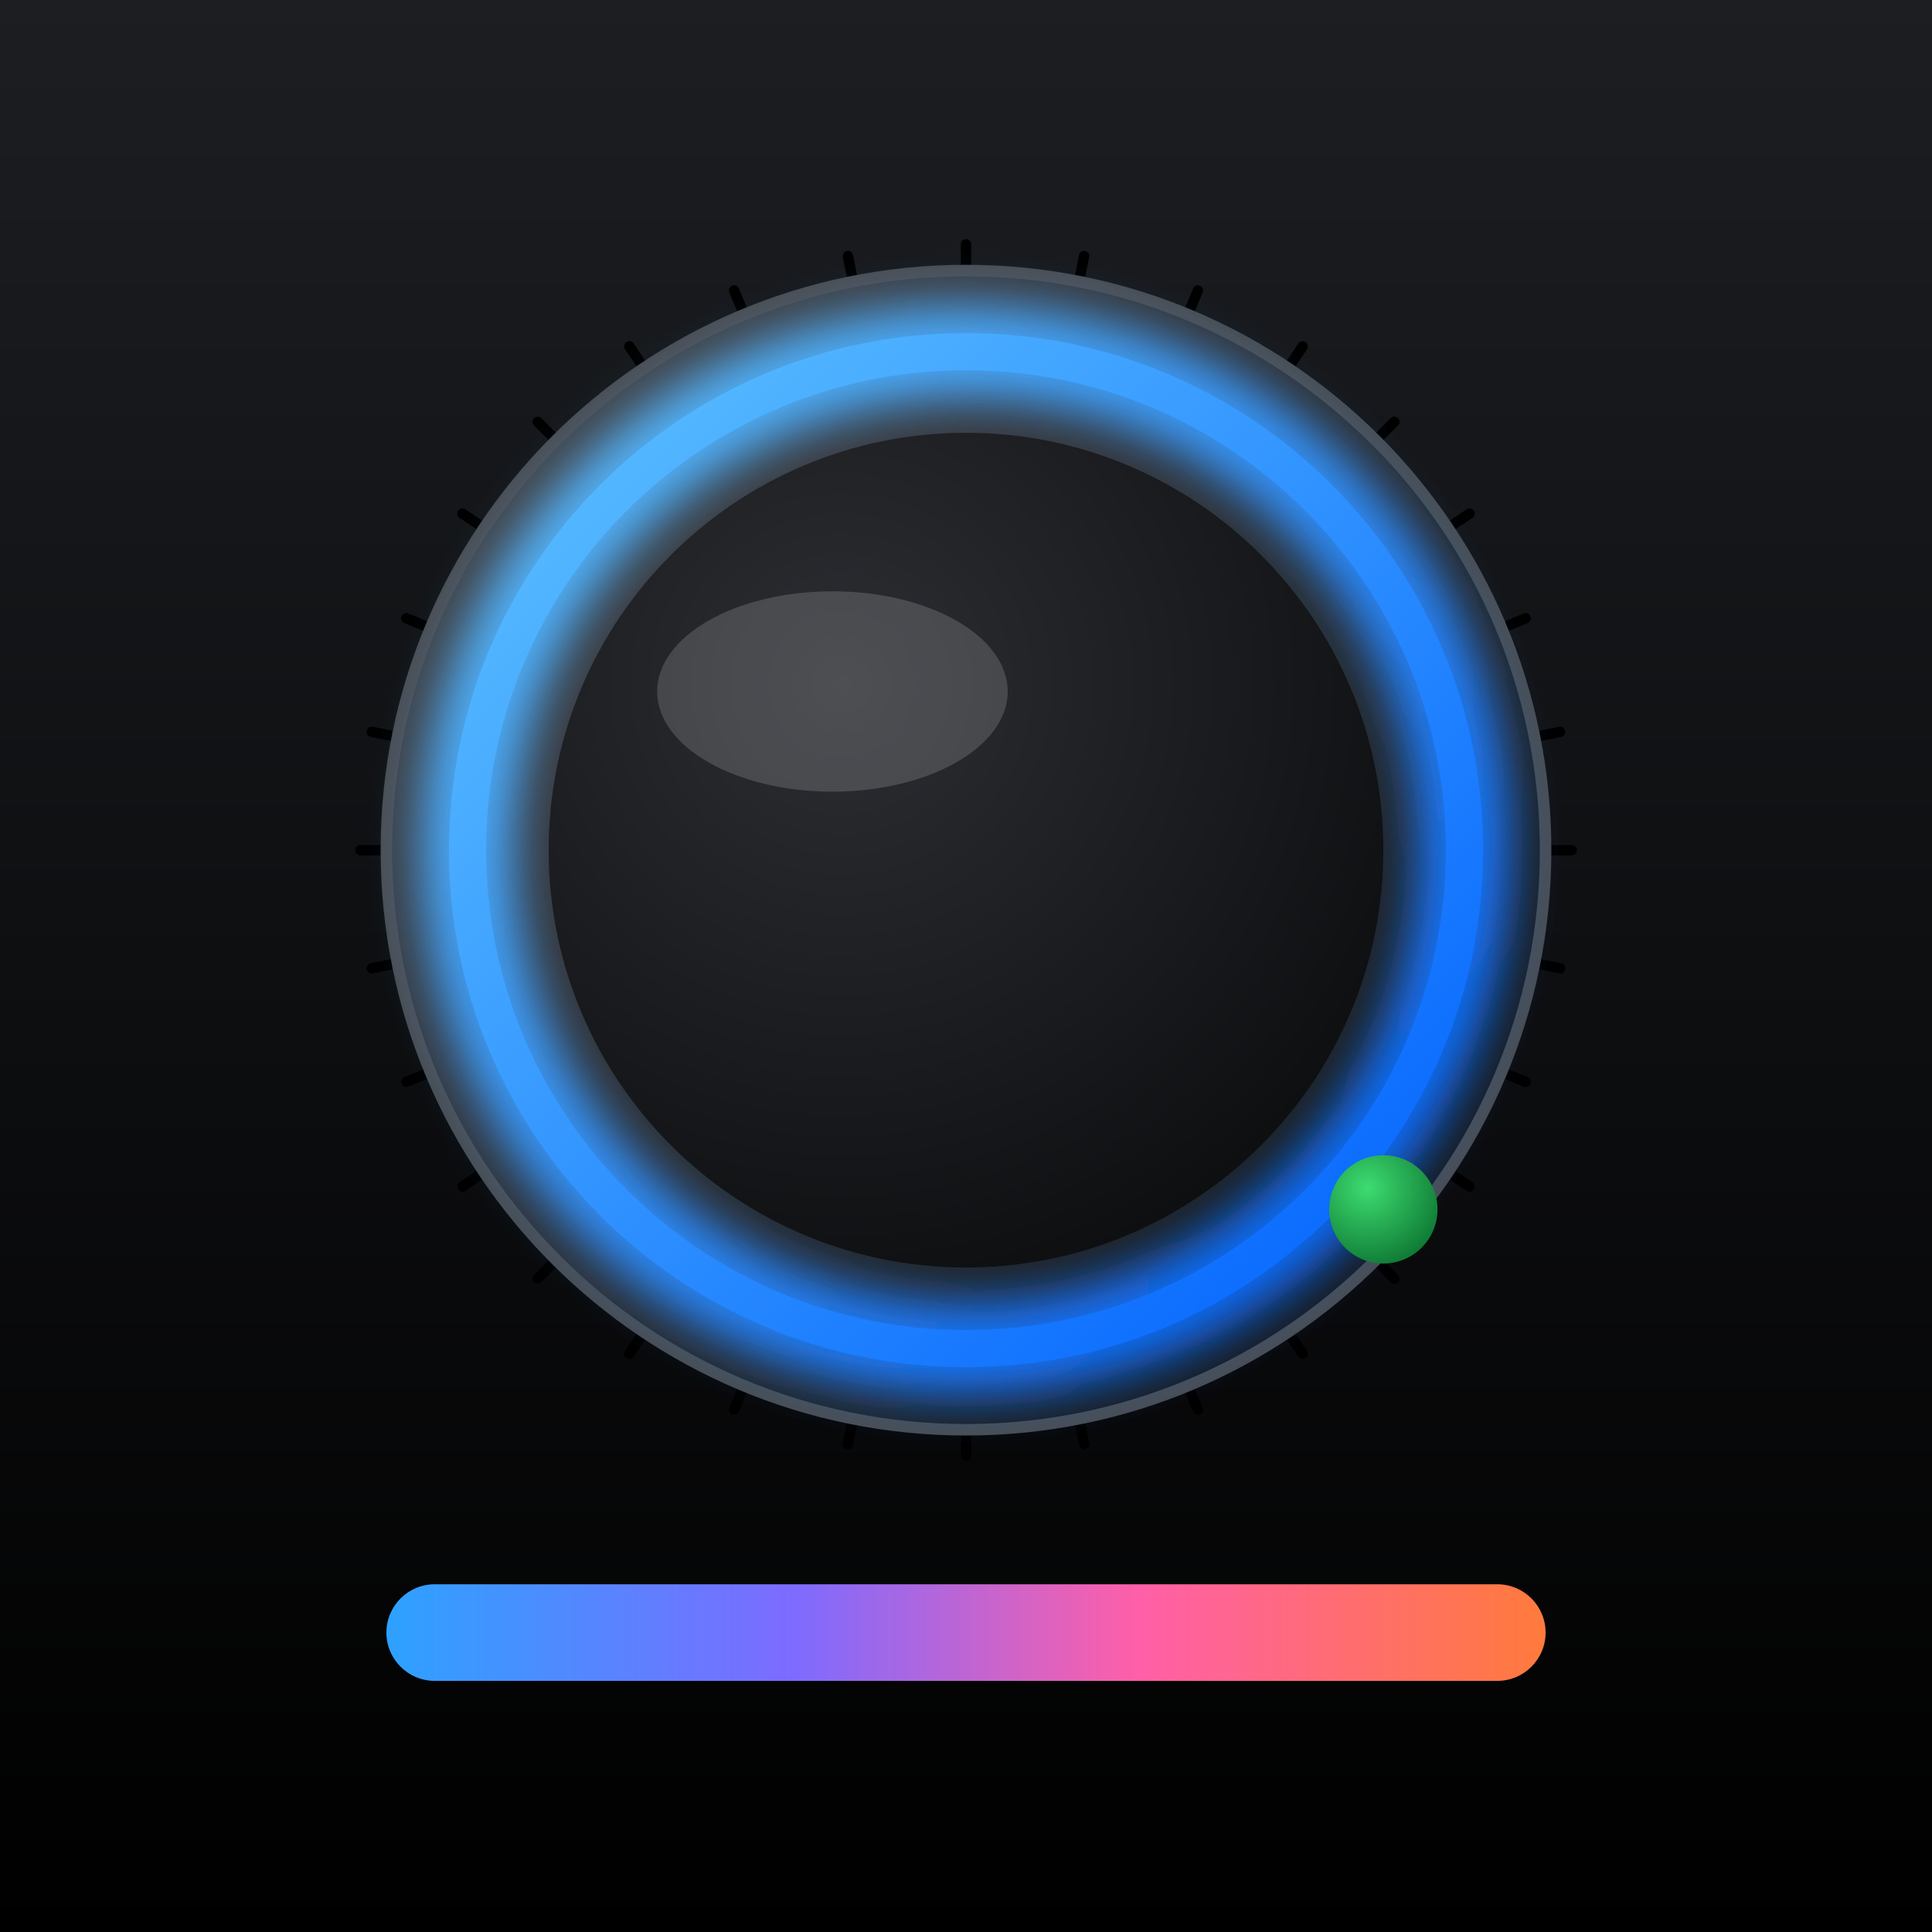
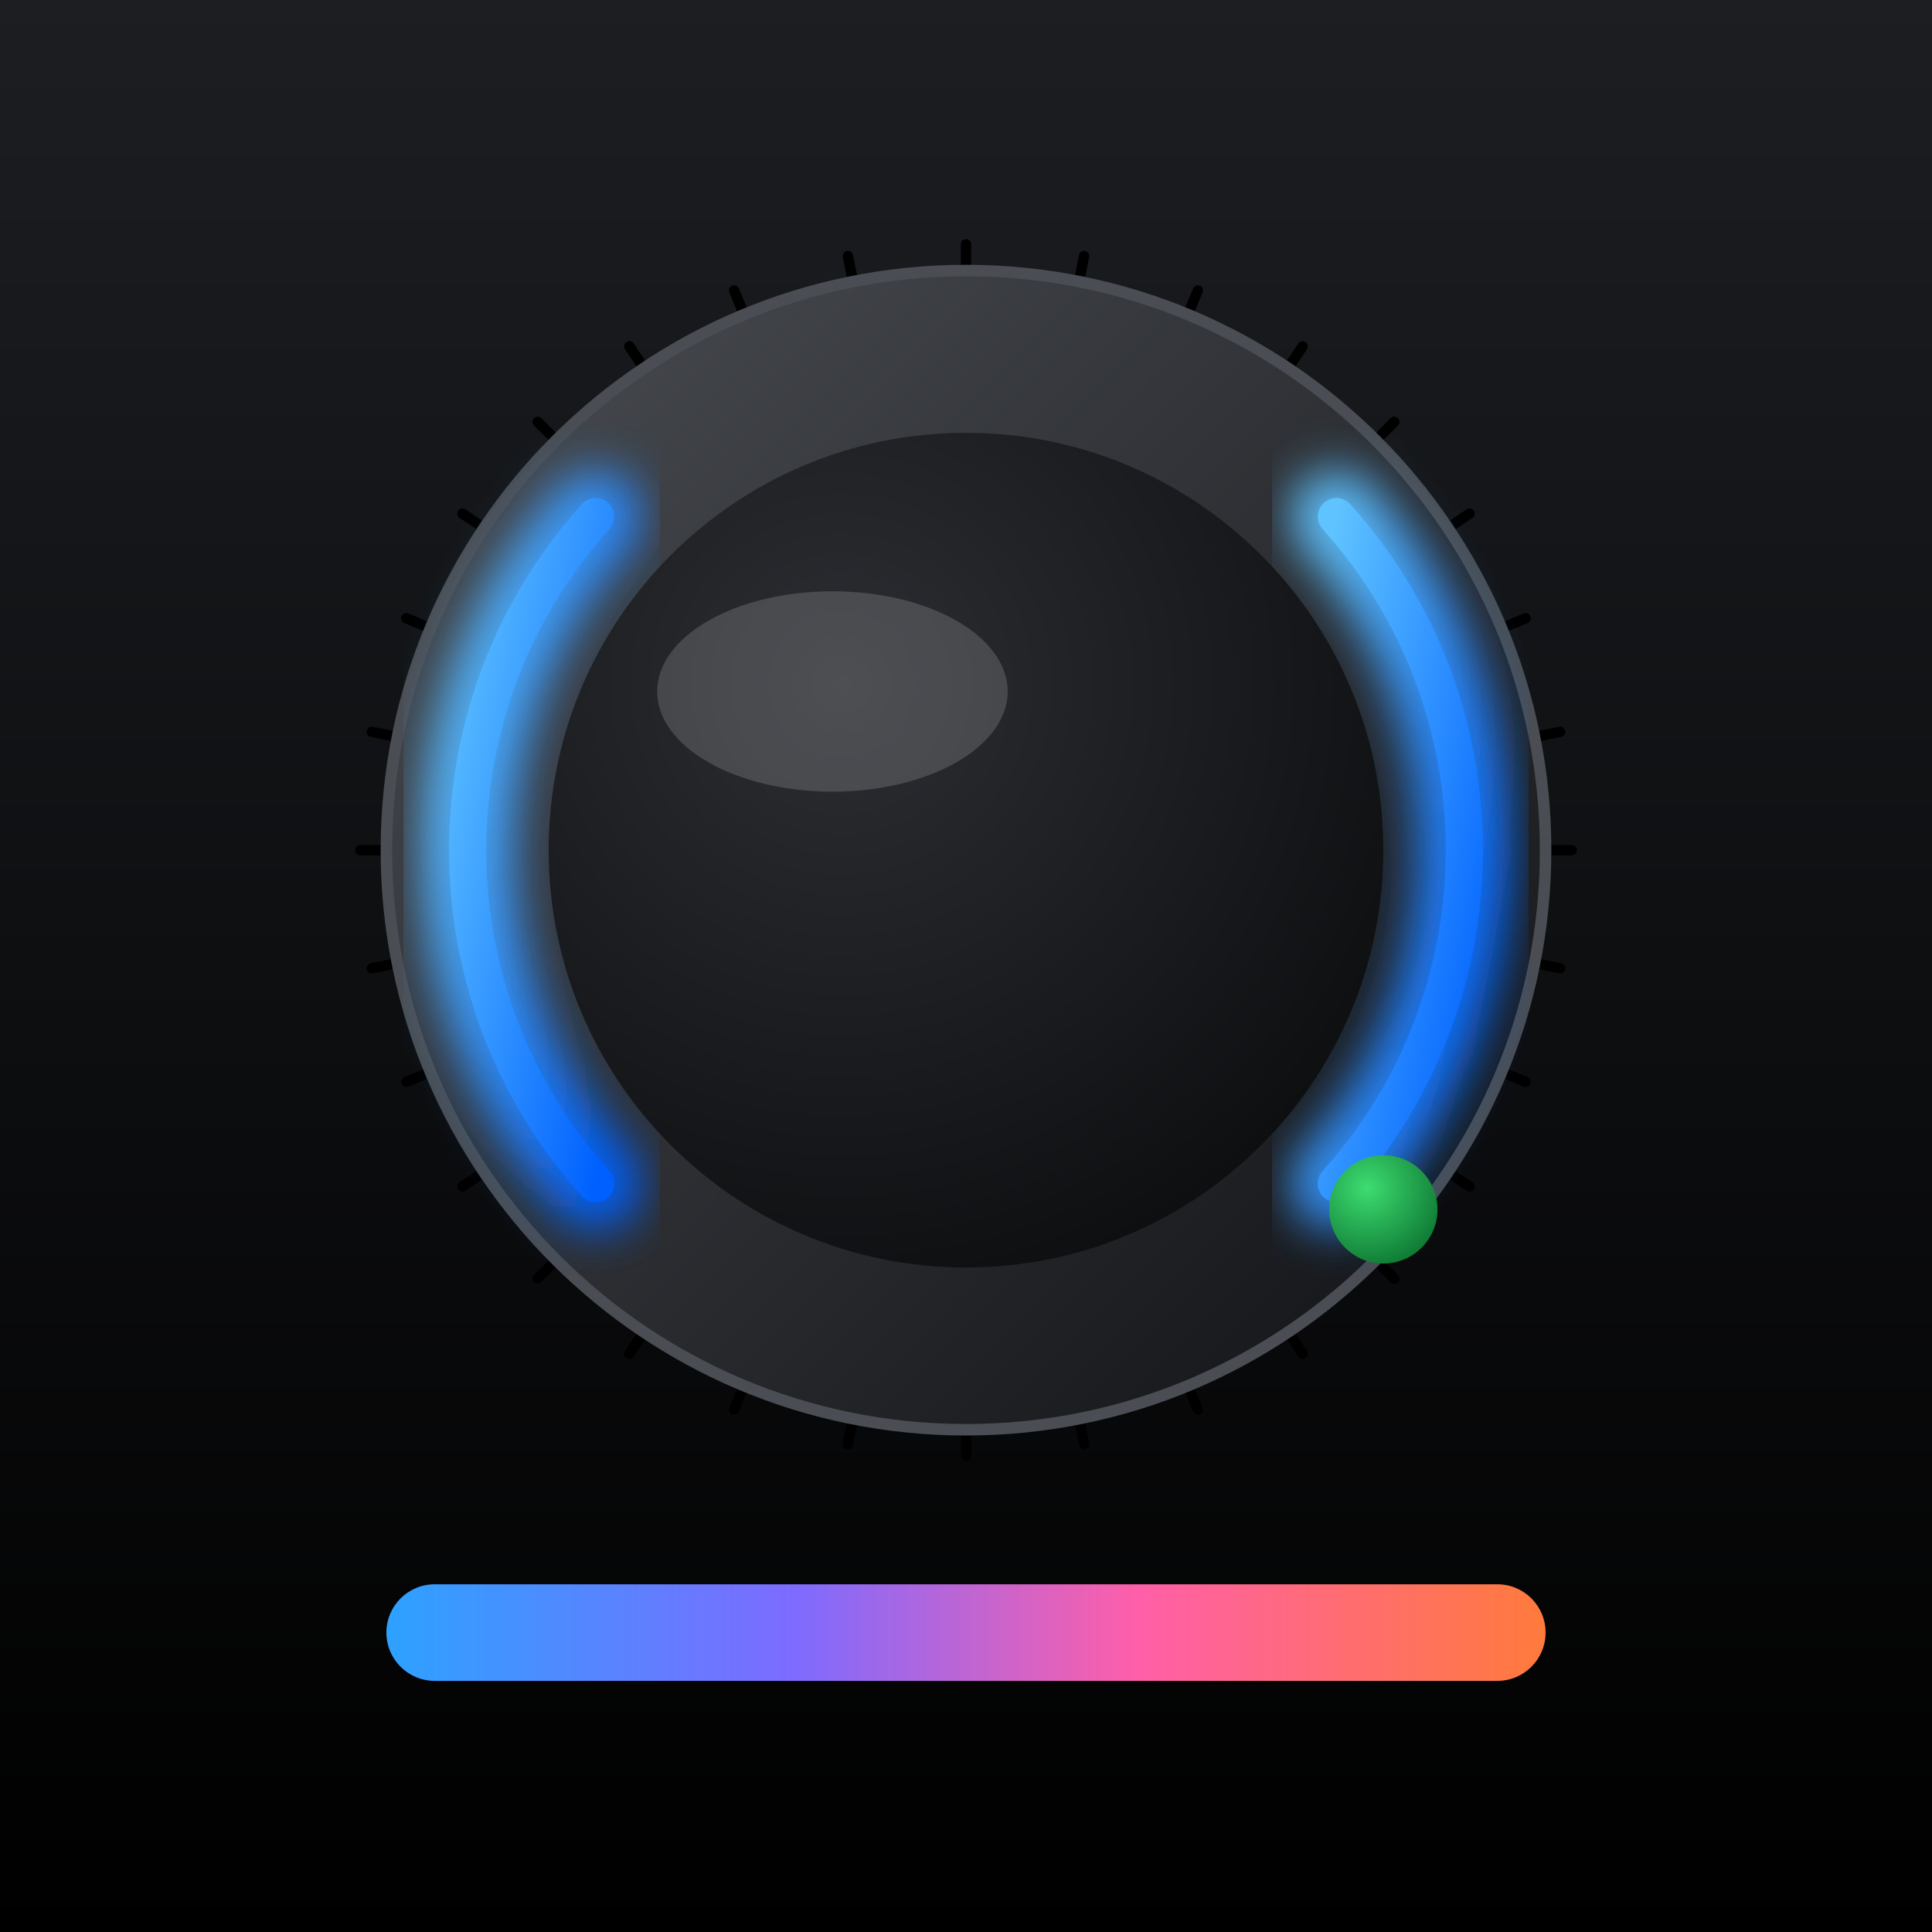
<svg xmlns="http://www.w3.org/2000/svg" width="1024" height="1024" viewBox="0 0 1024 1024">
  <defs>
    <linearGradient id="bgGrad" x1="0%" y1="0%" x2="0%" y2="100%">
      <stop offset="0%" stop-color="#1c1e22" />
      <stop offset="100%" stop-color="#000000" />
    </linearGradient>
    <linearGradient id="bezelGrad" x1="0%" y1="0%" x2="100%" y2="100%">
      <stop offset="0%" stop-color="#4a4d53" />
      <stop offset="100%" stop-color="#101114" />
    </linearGradient>
    <linearGradient id="glowGrad" x1="0%" y1="0%" x2="100%" y2="100%">
      <stop offset="0%" stop-color="#5fc3ff" />
      <stop offset="100%" stop-color="#0060ff" />
    </linearGradient>
    <radialGradient id="faceGrad" cx="35%" cy="30%" r="75%">
      <stop offset="0%" stop-color="#2c2e33" />
      <stop offset="100%" stop-color="#0e0f11" />
    </radialGradient>
    <radialGradient id="ledGrad" cx="35%" cy="30%" r="75%">
      <stop offset="0%" stop-color="#3ddc71" />
      <stop offset="100%" stop-color="#0f7a34" />
    </radialGradient>
    <linearGradient id="waterfall" x1="0%" y1="0%" x2="100%" y2="0%">
      <stop offset="0%" stop-color="#2ea1ff" />
      <stop offset="35%" stop-color="#7d6bff" />
      <stop offset="65%" stop-color="#ff5fa8" />
      <stop offset="100%" stop-color="#ff7a3d" />
    </linearGradient>
    <filter id="softBlur" x="-50%" y="-50%" width="200%" height="200%">
      <feGaussianBlur stdDeviation="12.3" />
    </filter>
    <filter id="dropShadow" x="-30%" y="-30%" width="160%" height="160%">
      <feDropShadow dx="0" dy="16" stdDeviation="20" flood-color="#000000" flood-opacity="0.4" />
    </filter>
  </defs>
  <rect x="0" y="0" width="1024" height="1024" fill="url(#bgGrad)" />
  <g>
    <line x1="810.0" y1="450.6" x2="833.0" y2="450.6" stroke="#000000" stroke-width="5.5" stroke-linecap="round" />
    <line x1="804.3" y1="508.7" x2="826.9" y2="513.2" stroke="#000000" stroke-width="5.5" stroke-linecap="round" />
    <line x1="787.3" y1="564.6" x2="808.6" y2="573.4" stroke="#000000" stroke-width="5.5" stroke-linecap="round" />
    <line x1="759.8" y1="616.1" x2="778.9" y2="628.9" stroke="#000000" stroke-width="5.5" stroke-linecap="round" />
    <line x1="722.7" y1="661.3" x2="739.0" y2="677.6" stroke="#000000" stroke-width="5.5" stroke-linecap="round" />
    <line x1="677.6" y1="698.3" x2="690.4" y2="717.5" stroke="#000000" stroke-width="5.5" stroke-linecap="round" />
    <line x1="626.0" y1="725.9" x2="634.9" y2="747.1" stroke="#000000" stroke-width="5.5" stroke-linecap="round" />
    <line x1="570.1" y1="742.8" x2="574.6" y2="765.4" stroke="#000000" stroke-width="5.5" stroke-linecap="round" />
    <line x1="512.0" y1="748.5" x2="512.0" y2="771.6" stroke="#000000" stroke-width="5.5" stroke-linecap="round" />
    <line x1="453.9" y1="742.8" x2="449.4" y2="765.4" stroke="#000000" stroke-width="5.5" stroke-linecap="round" />
    <line x1="398.0" y1="725.9" x2="389.1" y2="747.1" stroke="#000000" stroke-width="5.5" stroke-linecap="round" />
    <line x1="346.4" y1="698.3" x2="333.6" y2="717.5" stroke="#000000" stroke-width="5.5" stroke-linecap="round" />
    <line x1="301.3" y1="661.3" x2="285.0" y2="677.6" stroke="#000000" stroke-width="5.5" stroke-linecap="round" />
    <line x1="264.2" y1="616.1" x2="245.1" y2="628.9" stroke="#000000" stroke-width="5.5" stroke-linecap="round" />
    <line x1="236.7" y1="564.6" x2="215.4" y2="573.4" stroke="#000000" stroke-width="5.5" stroke-linecap="round" />
    <line x1="219.7" y1="508.7" x2="197.1" y2="513.2" stroke="#000000" stroke-width="5.5" stroke-linecap="round" />
    <line x1="214.0" y1="450.6" x2="191.0" y2="450.6" stroke="#000000" stroke-width="5.5" stroke-linecap="round" />
    <line x1="219.7" y1="392.4" x2="197.1" y2="387.9" stroke="#000000" stroke-width="5.5" stroke-linecap="round" />
    <line x1="236.7" y1="336.5" x2="215.4" y2="327.7" stroke="#000000" stroke-width="5.5" stroke-linecap="round" />
    <line x1="264.2" y1="285.0" x2="245.1" y2="272.2" stroke="#000000" stroke-width="5.5" stroke-linecap="round" />
    <line x1="301.3" y1="239.9" x2="285.0" y2="223.6" stroke="#000000" stroke-width="5.5" stroke-linecap="round" />
    <line x1="346.4" y1="202.8" x2="333.6" y2="183.6" stroke="#000000" stroke-width="5.5" stroke-linecap="round" />
    <line x1="398.0" y1="175.3" x2="389.1" y2="154.0" stroke="#000000" stroke-width="5.5" stroke-linecap="round" />
    <line x1="453.9" y1="158.3" x2="449.4" y2="135.7" stroke="#000000" stroke-width="5.5" stroke-linecap="round" />
    <line x1="512.0" y1="152.6" x2="512.0" y2="129.5" stroke="#000000" stroke-width="5.5" stroke-linecap="round" />
    <line x1="570.1" y1="158.3" x2="574.6" y2="135.7" stroke="#000000" stroke-width="5.5" stroke-linecap="round" />
    <line x1="626.0" y1="175.3" x2="634.9" y2="154.0" stroke="#000000" stroke-width="5.5" stroke-linecap="round" />
    <line x1="677.6" y1="202.8" x2="690.4" y2="183.6" stroke="#000000" stroke-width="5.5" stroke-linecap="round" />
    <line x1="722.7" y1="239.9" x2="739.0" y2="223.6" stroke="#000000" stroke-width="5.5" stroke-linecap="round" />
    <line x1="759.8" y1="285.0" x2="778.9" y2="272.2" stroke="#000000" stroke-width="5.5" stroke-linecap="round" />
    <line x1="787.3" y1="336.5" x2="808.6" y2="327.7" stroke="#000000" stroke-width="5.5" stroke-linecap="round" />
    <line x1="804.3" y1="392.4" x2="826.9" y2="387.9" stroke="#000000" stroke-width="5.5" stroke-linecap="round" />
    <circle cx="512.0" cy="450.6" r="307.2" fill="url(#bezelGrad)" stroke="#4a4d53" stroke-width="6.1" />
-     <circle cx="512.0" cy="450.6" r="264.2" fill="none" stroke="url(#glowGrad)" stroke-width="49.2" filter="url(#softBlur)" opacity="0.95" />
-     <circle cx="512.0" cy="450.6" r="264.2" fill="none" stroke="url(#glowGrad)" stroke-width="19.7" />
+     <path d="M 708.3 273.8 A 264.2 264.2 0 0 1 708.3 627.3" fill="none" stroke="url(#glowGrad)" stroke-width="49.2" stroke-linecap="round" filter="url(#softBlur)" opacity="0.95" />
+     <path d="M 315.7 627.3 A 264.2 264.2 0 0 1 315.7 273.8" fill="none" stroke="url(#glowGrad)" stroke-width="49.2" stroke-linecap="round" filter="url(#softBlur)" opacity="0.95" />
+     <path d="M 708.3 273.8 A 264.2 264.2 0 0 1 708.3 627.3" fill="none" stroke="url(#glowGrad)" stroke-width="19.7" stroke-linecap="round" />
+     <path d="M 315.7 627.3 A 264.2 264.2 0 0 1 315.7 273.8" fill="none" stroke="url(#glowGrad)" stroke-width="19.7" stroke-linecap="round" />
    <circle cx="512.0" cy="450.6" r="221.2" fill="url(#faceGrad)" />
    <ellipse cx="441.2" cy="366.5" rx="92.9" ry="53.1" fill="#ffffff" opacity="0.16" />
    <rect x="204.8" y="839.7" width="614.4" height="51.2" rx="25.6" fill="url(#waterfall)" />
    <circle cx="733.2" cy="641.0" r="28.7" fill="url(#ledGrad)" />
  </g>
</svg>
